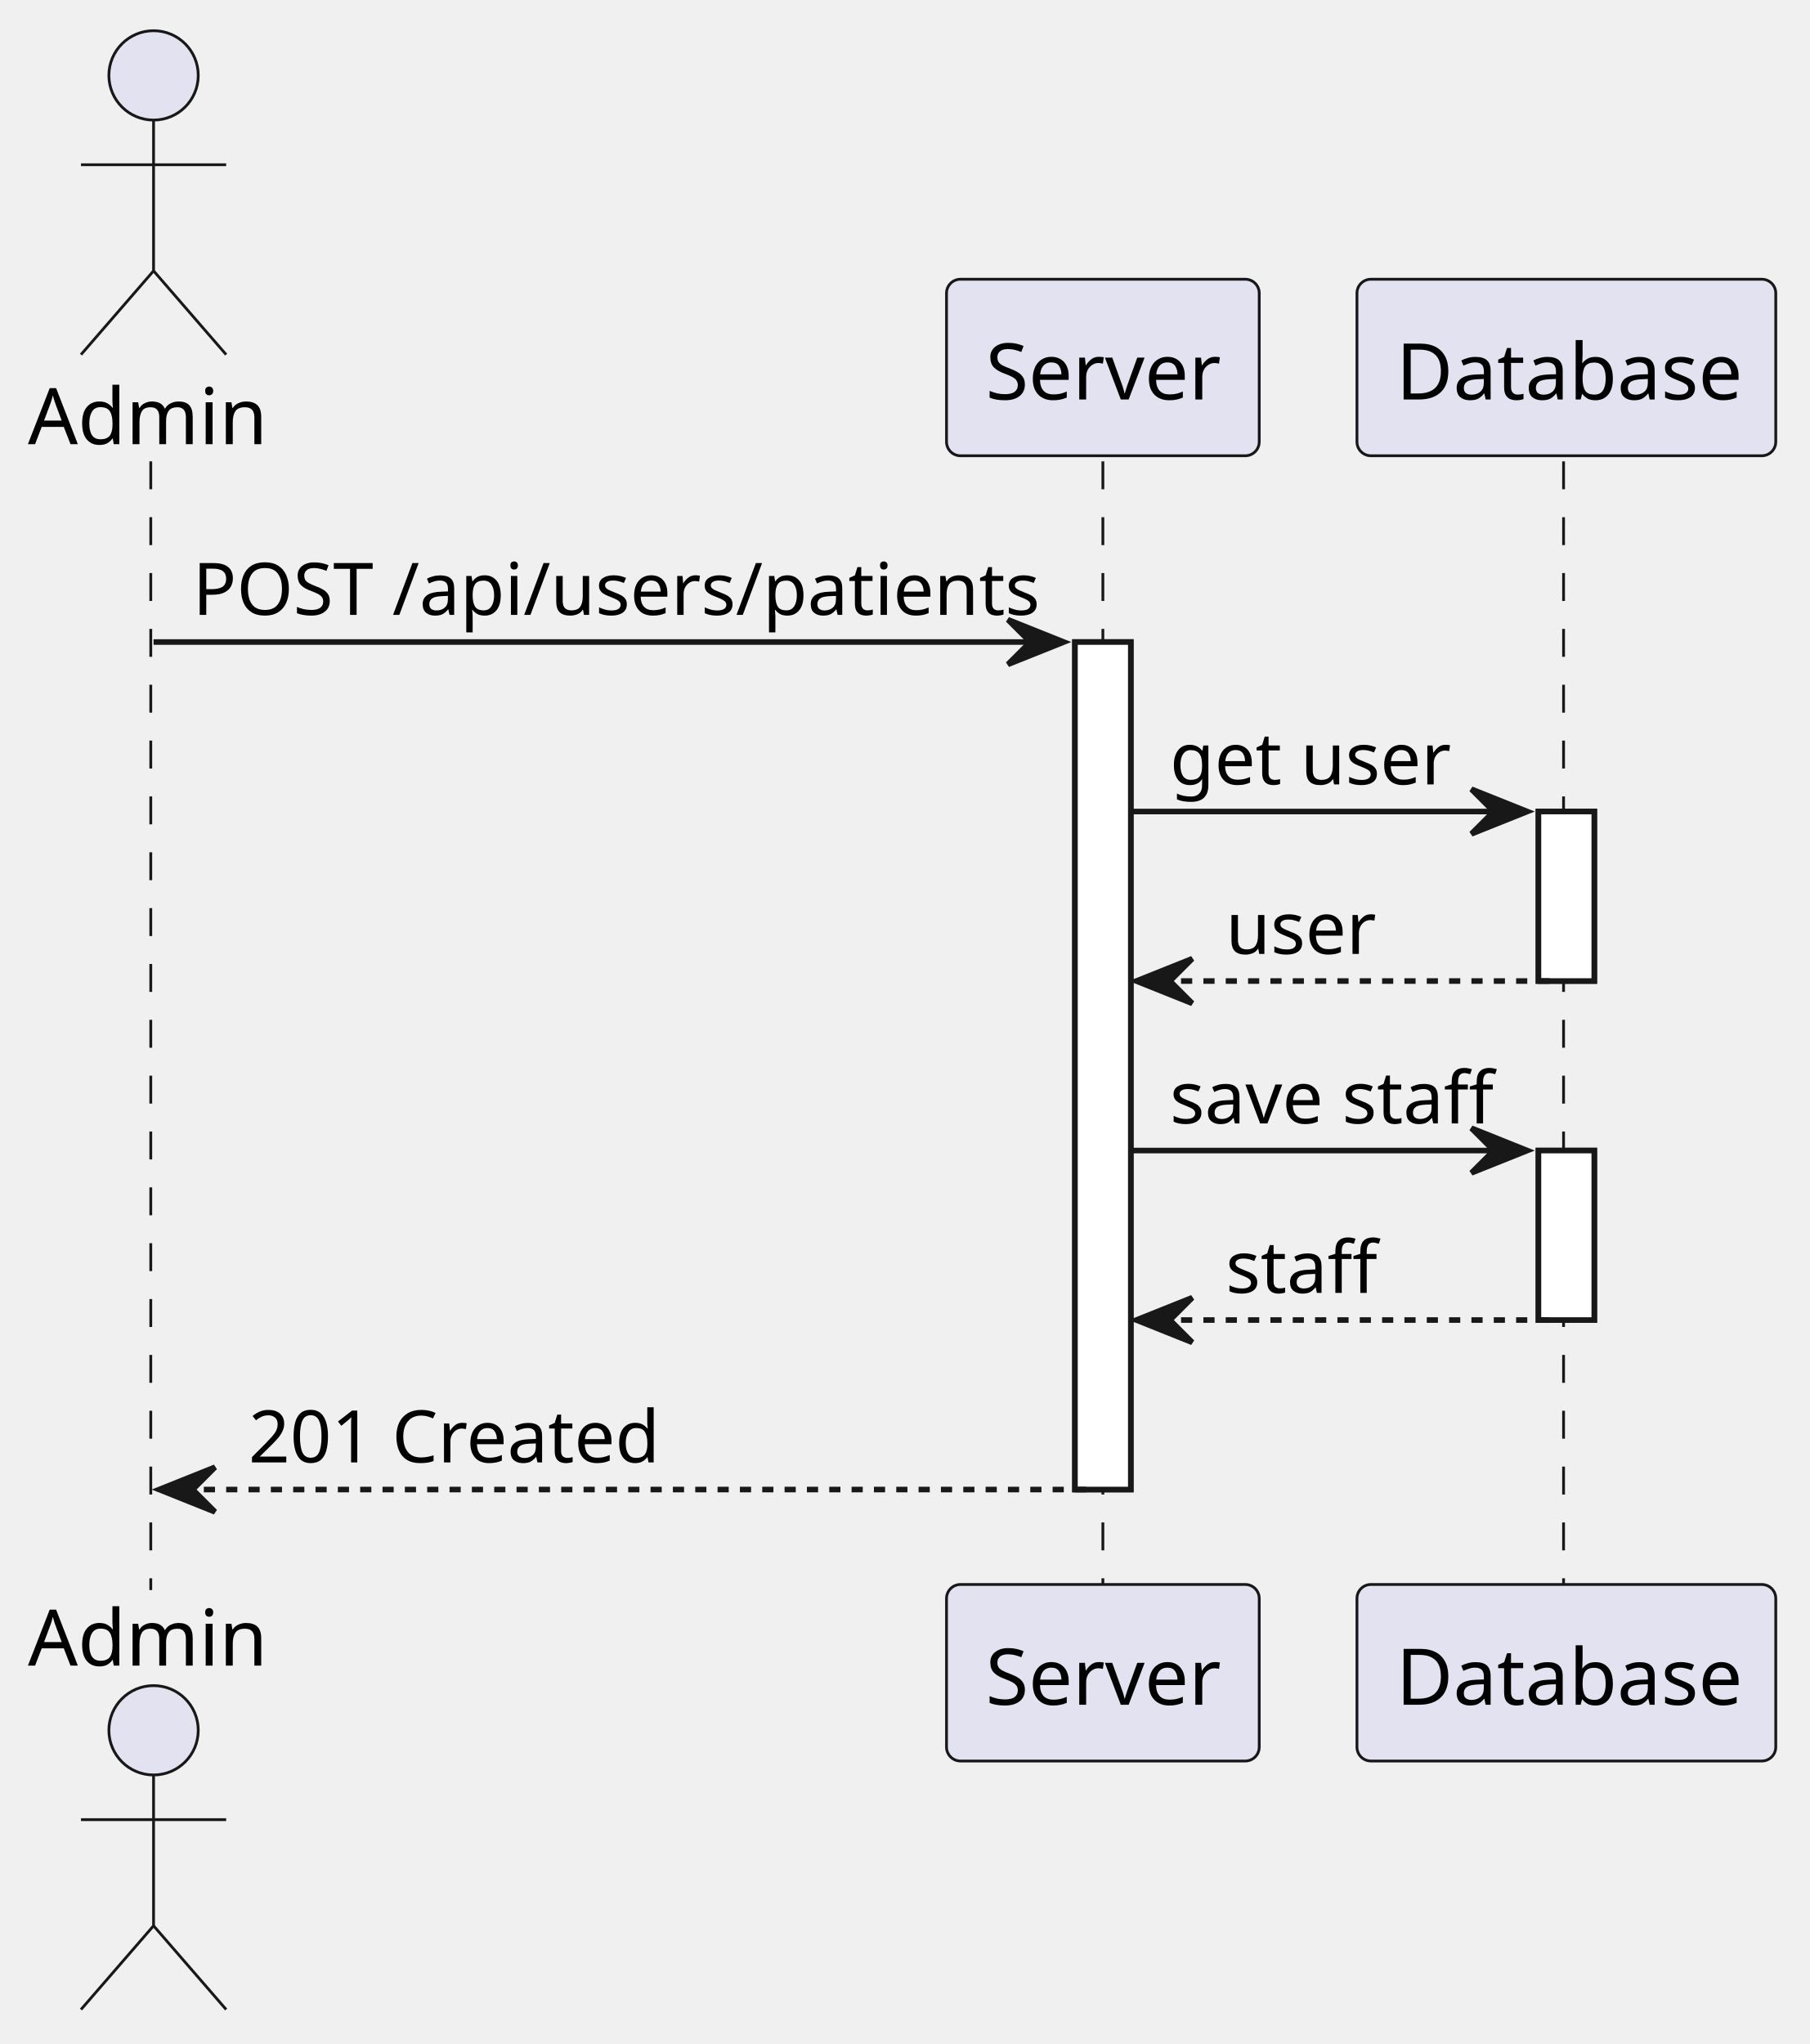
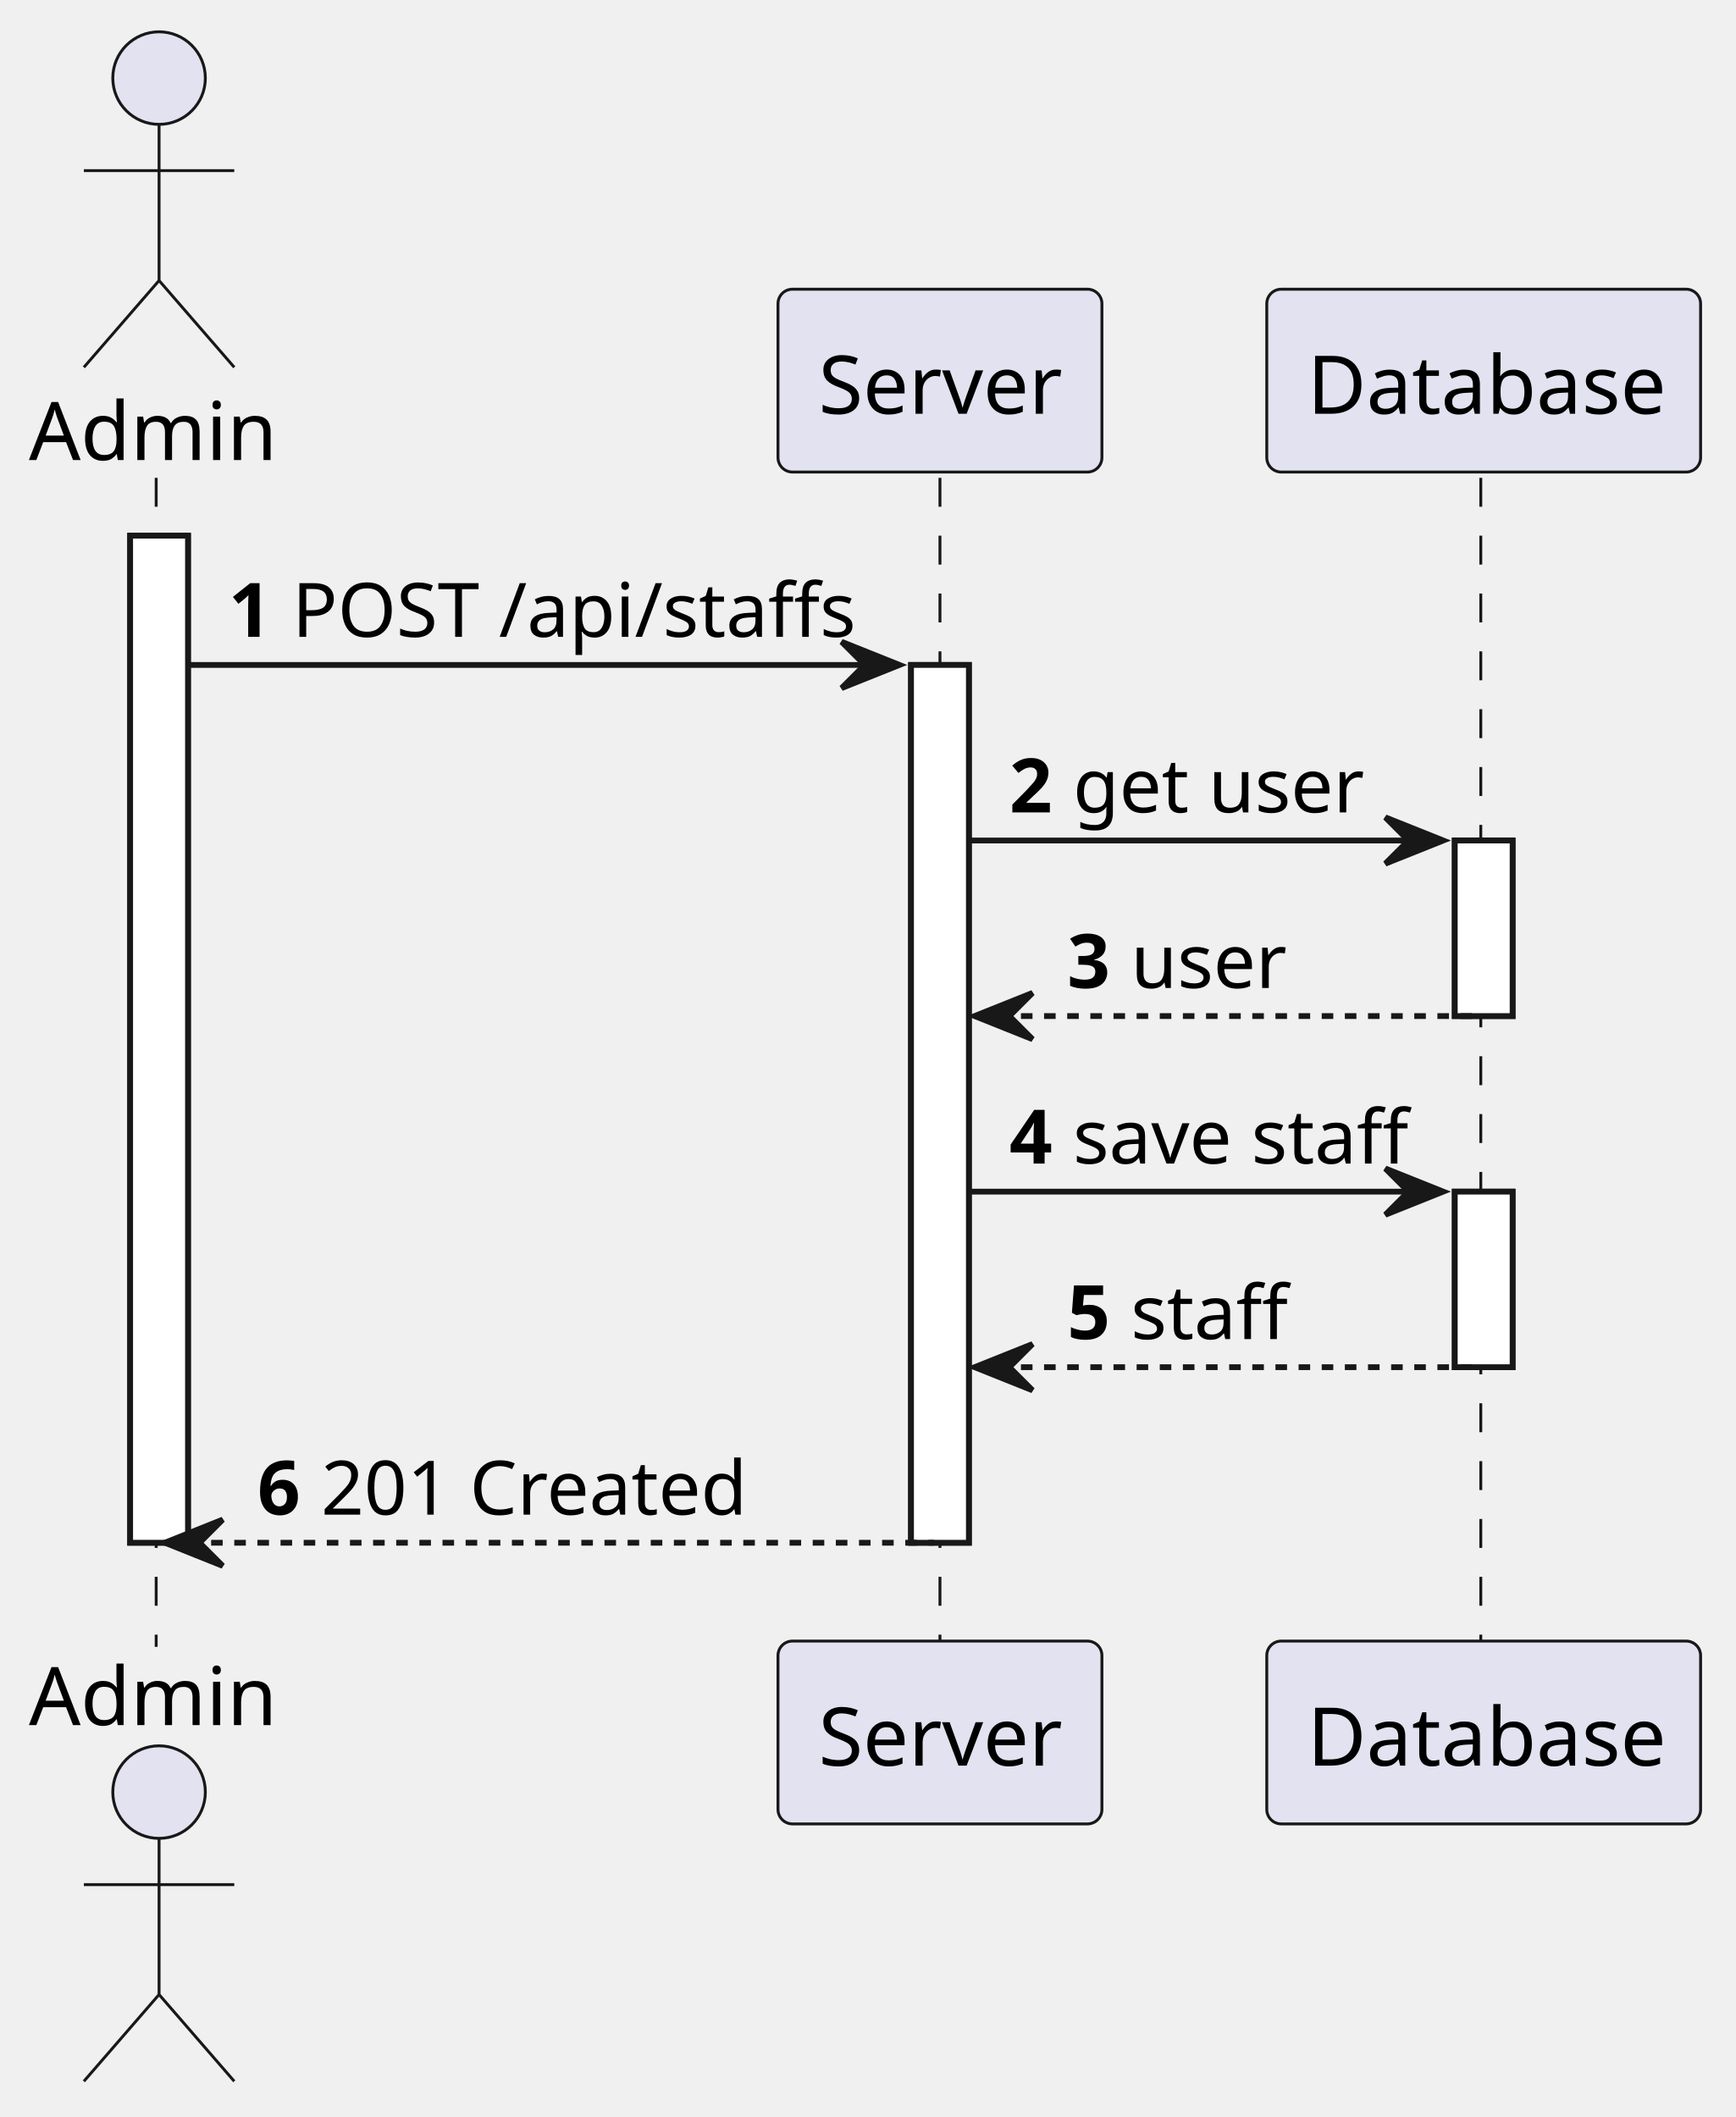
- <svg xmlns="http://www.w3.org/2000/svg" contentStyleType="text/css" height="366px" preserveAspectRatio="none" style="width:324px;height:366px;background:#FFFFFF;" version="1.1" viewBox="0 0 324 366" width="324px" zoomAndPan="magnify">
+ <svg xmlns="http://www.w3.org/2000/svg" contentStyleType="text/css" height="366px" preserveAspectRatio="none" style="width:300px;height:366px;background:#FFFFFF;" version="1.1" viewBox="0 0 300 366" width="300px" zoomAndPan="magnify">
  <defs />
  <g>
-     <rect fill="#FFFFFF" height="151.758" style="stroke:#181818;stroke-width:1.0;" width="10" x="192.5" y="114.961" />
-     <rect fill="#FFFFFF" height="30.352" style="stroke:#181818;stroke-width:1.0;" width="10" x="275.5" y="145.312" />
-     <rect fill="#FFFFFF" height="30.352" style="stroke:#181818;stroke-width:1.0;" width="10" x="275.5" y="206.016" />
+     <rect fill="#FFFFFF" height="174.109" style="stroke:#181818;stroke-width:1.0;" width="10" x="22.5" y="92.609" />
+     <rect fill="#FFFFFF" height="151.758" style="stroke:#181818;stroke-width:1.0;" width="10" x="157.5" y="114.961" />
+     <rect fill="#FFFFFF" height="30.352" style="stroke:#181818;stroke-width:1.0;" width="10" x="251.5" y="145.312" />
+     <rect fill="#FFFFFF" height="30.352" style="stroke:#181818;stroke-width:1.0;" width="10" x="251.5" y="206.016" />
    <line style="stroke:#181818;stroke-width:0.5;stroke-dasharray:5.0,5.0;" x1="27" x2="27" y1="82.609" y2="284.719" />
-     <line style="stroke:#181818;stroke-width:0.5;stroke-dasharray:5.0,5.0;" x1="197.5" x2="197.5" y1="82.609" y2="284.719" />
-     <line style="stroke:#181818;stroke-width:0.5;stroke-dasharray:5.0,5.0;" x1="280" x2="280" y1="82.609" y2="284.719" />
+     <line style="stroke:#181818;stroke-width:0.5;stroke-dasharray:5.0,5.0;" x1="162.5" x2="162.5" y1="82.609" y2="284.719" />
+     <line style="stroke:#181818;stroke-width:0.5;stroke-dasharray:5.0,5.0;" x1="256" x2="256" y1="82.609" y2="284.719" />
    <text fill="#000000" font-family="sans-serif" font-size="14" lengthAdjust="spacing" textLength="39" x="5" y="79.533">Admin</text>
    <ellipse cx="27.5" cy="13.5" fill="#E2E2F0" rx="8" ry="8" style="stroke:#181818;stroke-width:0.5;" />
    <path d="M27.5,21.5 L27.5,48.5 M14.5,29.5 L40.5,29.5 M27.5,48.5 L14.5,63.5 M27.5,48.5 L40.5,63.5 " fill="none" style="stroke:#181818;stroke-width:0.5;" />
    <text fill="#000000" font-family="sans-serif" font-size="14" lengthAdjust="spacing" textLength="39" x="5" y="298.252">Admin</text>
    <ellipse cx="27.5" cy="309.828" fill="#E2E2F0" rx="8" ry="8" style="stroke:#181818;stroke-width:0.5;" />
    <path d="M27.5,317.828 L27.5,344.828 M14.5,325.828 L40.5,325.828 M27.5,344.828 L14.5,359.828 M27.5,344.828 L40.5,359.828 " fill="none" style="stroke:#181818;stroke-width:0.5;" />
-     <rect fill="#E2E2F0" height="31.609" rx="2.5" ry="2.5" style="stroke:#181818;stroke-width:0.5;" width="56" x="169.5" y="50" />
-     <text fill="#000000" font-family="sans-serif" font-size="14" lengthAdjust="spacing" textLength="42" x="176.5" y="71.533">Server</text>
-     <rect fill="#E2E2F0" height="31.609" rx="2.5" ry="2.5" style="stroke:#181818;stroke-width:0.5;" width="56" x="169.5" y="283.719" />
-     <text fill="#000000" font-family="sans-serif" font-size="14" lengthAdjust="spacing" textLength="42" x="176.5" y="305.252">Server</text>
-     <rect fill="#E2E2F0" height="31.609" rx="2.5" ry="2.5" style="stroke:#181818;stroke-width:0.5;" width="75" x="243" y="50" />
-     <text fill="#000000" font-family="sans-serif" font-size="14" lengthAdjust="spacing" textLength="61" x="250" y="71.533">Database</text>
-     <rect fill="#E2E2F0" height="31.609" rx="2.5" ry="2.5" style="stroke:#181818;stroke-width:0.5;" width="75" x="243" y="283.719" />
-     <text fill="#000000" font-family="sans-serif" font-size="14" lengthAdjust="spacing" textLength="61" x="250" y="305.252">Database</text>
-     <rect fill="#FFFFFF" height="151.758" style="stroke:#181818;stroke-width:1.0;" width="10" x="192.5" y="114.961" />
-     <rect fill="#FFFFFF" height="30.352" style="stroke:#181818;stroke-width:1.0;" width="10" x="275.5" y="145.312" />
-     <rect fill="#FFFFFF" height="30.352" style="stroke:#181818;stroke-width:1.0;" width="10" x="275.5" y="206.016" />
-     <polygon fill="#181818" points="180.5,110.961,190.5,114.961,180.5,118.961,184.5,114.961" style="stroke:#181818;stroke-width:1.0;" />
-     <line style="stroke:#181818;stroke-width:1.0;" x1="27.5" x2="186.5" y1="114.961" y2="114.961" />
-     <text fill="#000000" font-family="sans-serif" font-size="13" lengthAdjust="spacing" textLength="146" x="34.5" y="110.105">POST /api/users/patients</text>
-     <polygon fill="#181818" points="263.5,141.312,273.5,145.312,263.5,149.312,267.5,145.312" style="stroke:#181818;stroke-width:1.0;" />
-     <line style="stroke:#181818;stroke-width:1.0;" x1="202.5" x2="269.5" y1="145.312" y2="145.312" />
-     <text fill="#000000" font-family="sans-serif" font-size="13" lengthAdjust="spacing" textLength="47" x="209.5" y="140.456">get user</text>
-     <polygon fill="#181818" points="213.5,171.664,203.5,175.664,213.5,179.664,209.5,175.664" style="stroke:#181818;stroke-width:1.0;" />
-     <line style="stroke:#181818;stroke-width:1.0;stroke-dasharray:2.0,2.0;" x1="207.5" x2="279.5" y1="175.664" y2="175.664" />
-     <text fill="#000000" font-family="sans-serif" font-size="13" lengthAdjust="spacing" textLength="25" x="219.5" y="170.808">user</text>
-     <polygon fill="#181818" points="263.5,202.016,273.5,206.016,263.5,210.016,267.5,206.016" style="stroke:#181818;stroke-width:1.0;" />
-     <line style="stroke:#181818;stroke-width:1.0;" x1="202.5" x2="269.5" y1="206.016" y2="206.016" />
-     <text fill="#000000" font-family="sans-serif" font-size="13" lengthAdjust="spacing" textLength="54" x="209.5" y="201.159">save staff</text>
-     <polygon fill="#181818" points="213.5,232.367,203.5,236.367,213.5,240.367,209.5,236.367" style="stroke:#181818;stroke-width:1.0;" />
-     <line style="stroke:#181818;stroke-width:1.0;stroke-dasharray:2.0,2.0;" x1="207.5" x2="279.5" y1="236.367" y2="236.367" />
-     <text fill="#000000" font-family="sans-serif" font-size="13" lengthAdjust="spacing" textLength="24" x="219.5" y="231.511">staff</text>
+     <rect fill="#E2E2F0" height="31.609" rx="2.5" ry="2.5" style="stroke:#181818;stroke-width:0.5;" width="56" x="134.5" y="50" />
+     <text fill="#000000" font-family="sans-serif" font-size="14" lengthAdjust="spacing" textLength="42" x="141.5" y="71.533">Server</text>
+     <rect fill="#E2E2F0" height="31.609" rx="2.5" ry="2.5" style="stroke:#181818;stroke-width:0.5;" width="56" x="134.5" y="283.719" />
+     <text fill="#000000" font-family="sans-serif" font-size="14" lengthAdjust="spacing" textLength="42" x="141.5" y="305.252">Server</text>
+     <rect fill="#E2E2F0" height="31.609" rx="2.5" ry="2.5" style="stroke:#181818;stroke-width:0.5;" width="75" x="219" y="50" />
+     <text fill="#000000" font-family="sans-serif" font-size="14" lengthAdjust="spacing" textLength="61" x="226" y="71.533">Database</text>
+     <rect fill="#E2E2F0" height="31.609" rx="2.5" ry="2.5" style="stroke:#181818;stroke-width:0.5;" width="75" x="219" y="283.719" />
+     <text fill="#000000" font-family="sans-serif" font-size="14" lengthAdjust="spacing" textLength="61" x="226" y="305.252">Database</text>
+     <rect fill="#FFFFFF" height="174.109" style="stroke:#181818;stroke-width:1.0;" width="10" x="22.5" y="92.609" />
+     <rect fill="#FFFFFF" height="151.758" style="stroke:#181818;stroke-width:1.0;" width="10" x="157.5" y="114.961" />
+     <rect fill="#FFFFFF" height="30.352" style="stroke:#181818;stroke-width:1.0;" width="10" x="251.5" y="145.312" />
+     <rect fill="#FFFFFF" height="30.352" style="stroke:#181818;stroke-width:1.0;" width="10" x="251.5" y="206.016" />
+     <polygon fill="#181818" points="145.5,110.961,155.5,114.961,145.5,118.961,149.5,114.961" style="stroke:#181818;stroke-width:1.0;" />
+     <line style="stroke:#181818;stroke-width:1.0;" x1="32.5" x2="151.5" y1="114.961" y2="114.961" />
+     <text fill="#000000" font-family="sans-serif" font-size="13" font-weight="bold" lengthAdjust="spacing" textLength="7" x="39.5" y="110.105">1</text>
+     <text fill="#000000" font-family="sans-serif" font-size="13" lengthAdjust="spacing" textLength="95" x="50.5" y="110.105">POST /api/staffs</text>
+     <polygon fill="#181818" points="239.5,141.312,249.5,145.312,239.5,149.312,243.5,145.312" style="stroke:#181818;stroke-width:1.0;" />
+     <line style="stroke:#181818;stroke-width:1.0;" x1="167.5" x2="245.5" y1="145.312" y2="145.312" />
+     <text fill="#000000" font-family="sans-serif" font-size="13" font-weight="bold" lengthAdjust="spacing" textLength="7" x="174.5" y="140.456">2</text>
+     <text fill="#000000" font-family="sans-serif" font-size="13" lengthAdjust="spacing" textLength="47" x="185.5" y="140.456">get user</text>
+     <polygon fill="#181818" points="178.5,171.664,168.5,175.664,178.5,179.664,174.5,175.664" style="stroke:#181818;stroke-width:1.0;" />
+     <line style="stroke:#181818;stroke-width:1.0;stroke-dasharray:2.0,2.0;" x1="172.5" x2="255.5" y1="175.664" y2="175.664" />
+     <text fill="#000000" font-family="sans-serif" font-size="13" font-weight="bold" lengthAdjust="spacing" textLength="7" x="184.5" y="170.808">3</text>
+     <text fill="#000000" font-family="sans-serif" font-size="13" lengthAdjust="spacing" textLength="25" x="195.5" y="170.808">user</text>
+     <polygon fill="#181818" points="239.5,202.016,249.5,206.016,239.5,210.016,243.5,206.016" style="stroke:#181818;stroke-width:1.0;" />
+     <line style="stroke:#181818;stroke-width:1.0;" x1="167.5" x2="245.5" y1="206.016" y2="206.016" />
+     <text fill="#000000" font-family="sans-serif" font-size="13" font-weight="bold" lengthAdjust="spacing" textLength="7" x="174.5" y="201.159">4</text>
+     <text fill="#000000" font-family="sans-serif" font-size="13" lengthAdjust="spacing" textLength="54" x="185.5" y="201.159">save staff</text>
+     <polygon fill="#181818" points="178.5,232.367,168.5,236.367,178.5,240.367,174.5,236.367" style="stroke:#181818;stroke-width:1.0;" />
+     <line style="stroke:#181818;stroke-width:1.0;stroke-dasharray:2.0,2.0;" x1="172.5" x2="255.5" y1="236.367" y2="236.367" />
+     <text fill="#000000" font-family="sans-serif" font-size="13" font-weight="bold" lengthAdjust="spacing" textLength="7" x="184.5" y="231.511">5</text>
+     <text fill="#000000" font-family="sans-serif" font-size="13" lengthAdjust="spacing" textLength="24" x="195.5" y="231.511">staff</text>
    <polygon fill="#181818" points="38.5,262.719,28.5,266.719,38.5,270.719,34.5,266.719" style="stroke:#181818;stroke-width:1.0;" />
-     <line style="stroke:#181818;stroke-width:1.0;stroke-dasharray:2.0,2.0;" x1="32.5" x2="196.5" y1="266.719" y2="266.719" />
-     <text fill="#000000" font-family="sans-serif" font-size="13" lengthAdjust="spacing" textLength="70" x="44.5" y="261.862">201 Created</text>
+     <line style="stroke:#181818;stroke-width:1.0;stroke-dasharray:2.0,2.0;" x1="32.5" x2="161.5" y1="266.719" y2="266.719" />
+     <text fill="#000000" font-family="sans-serif" font-size="13" font-weight="bold" lengthAdjust="spacing" textLength="7" x="44.5" y="261.862">6</text>
+     <text fill="#000000" font-family="sans-serif" font-size="13" lengthAdjust="spacing" textLength="70" x="55.5" y="261.862">201 Created</text>
  </g>
</svg>
